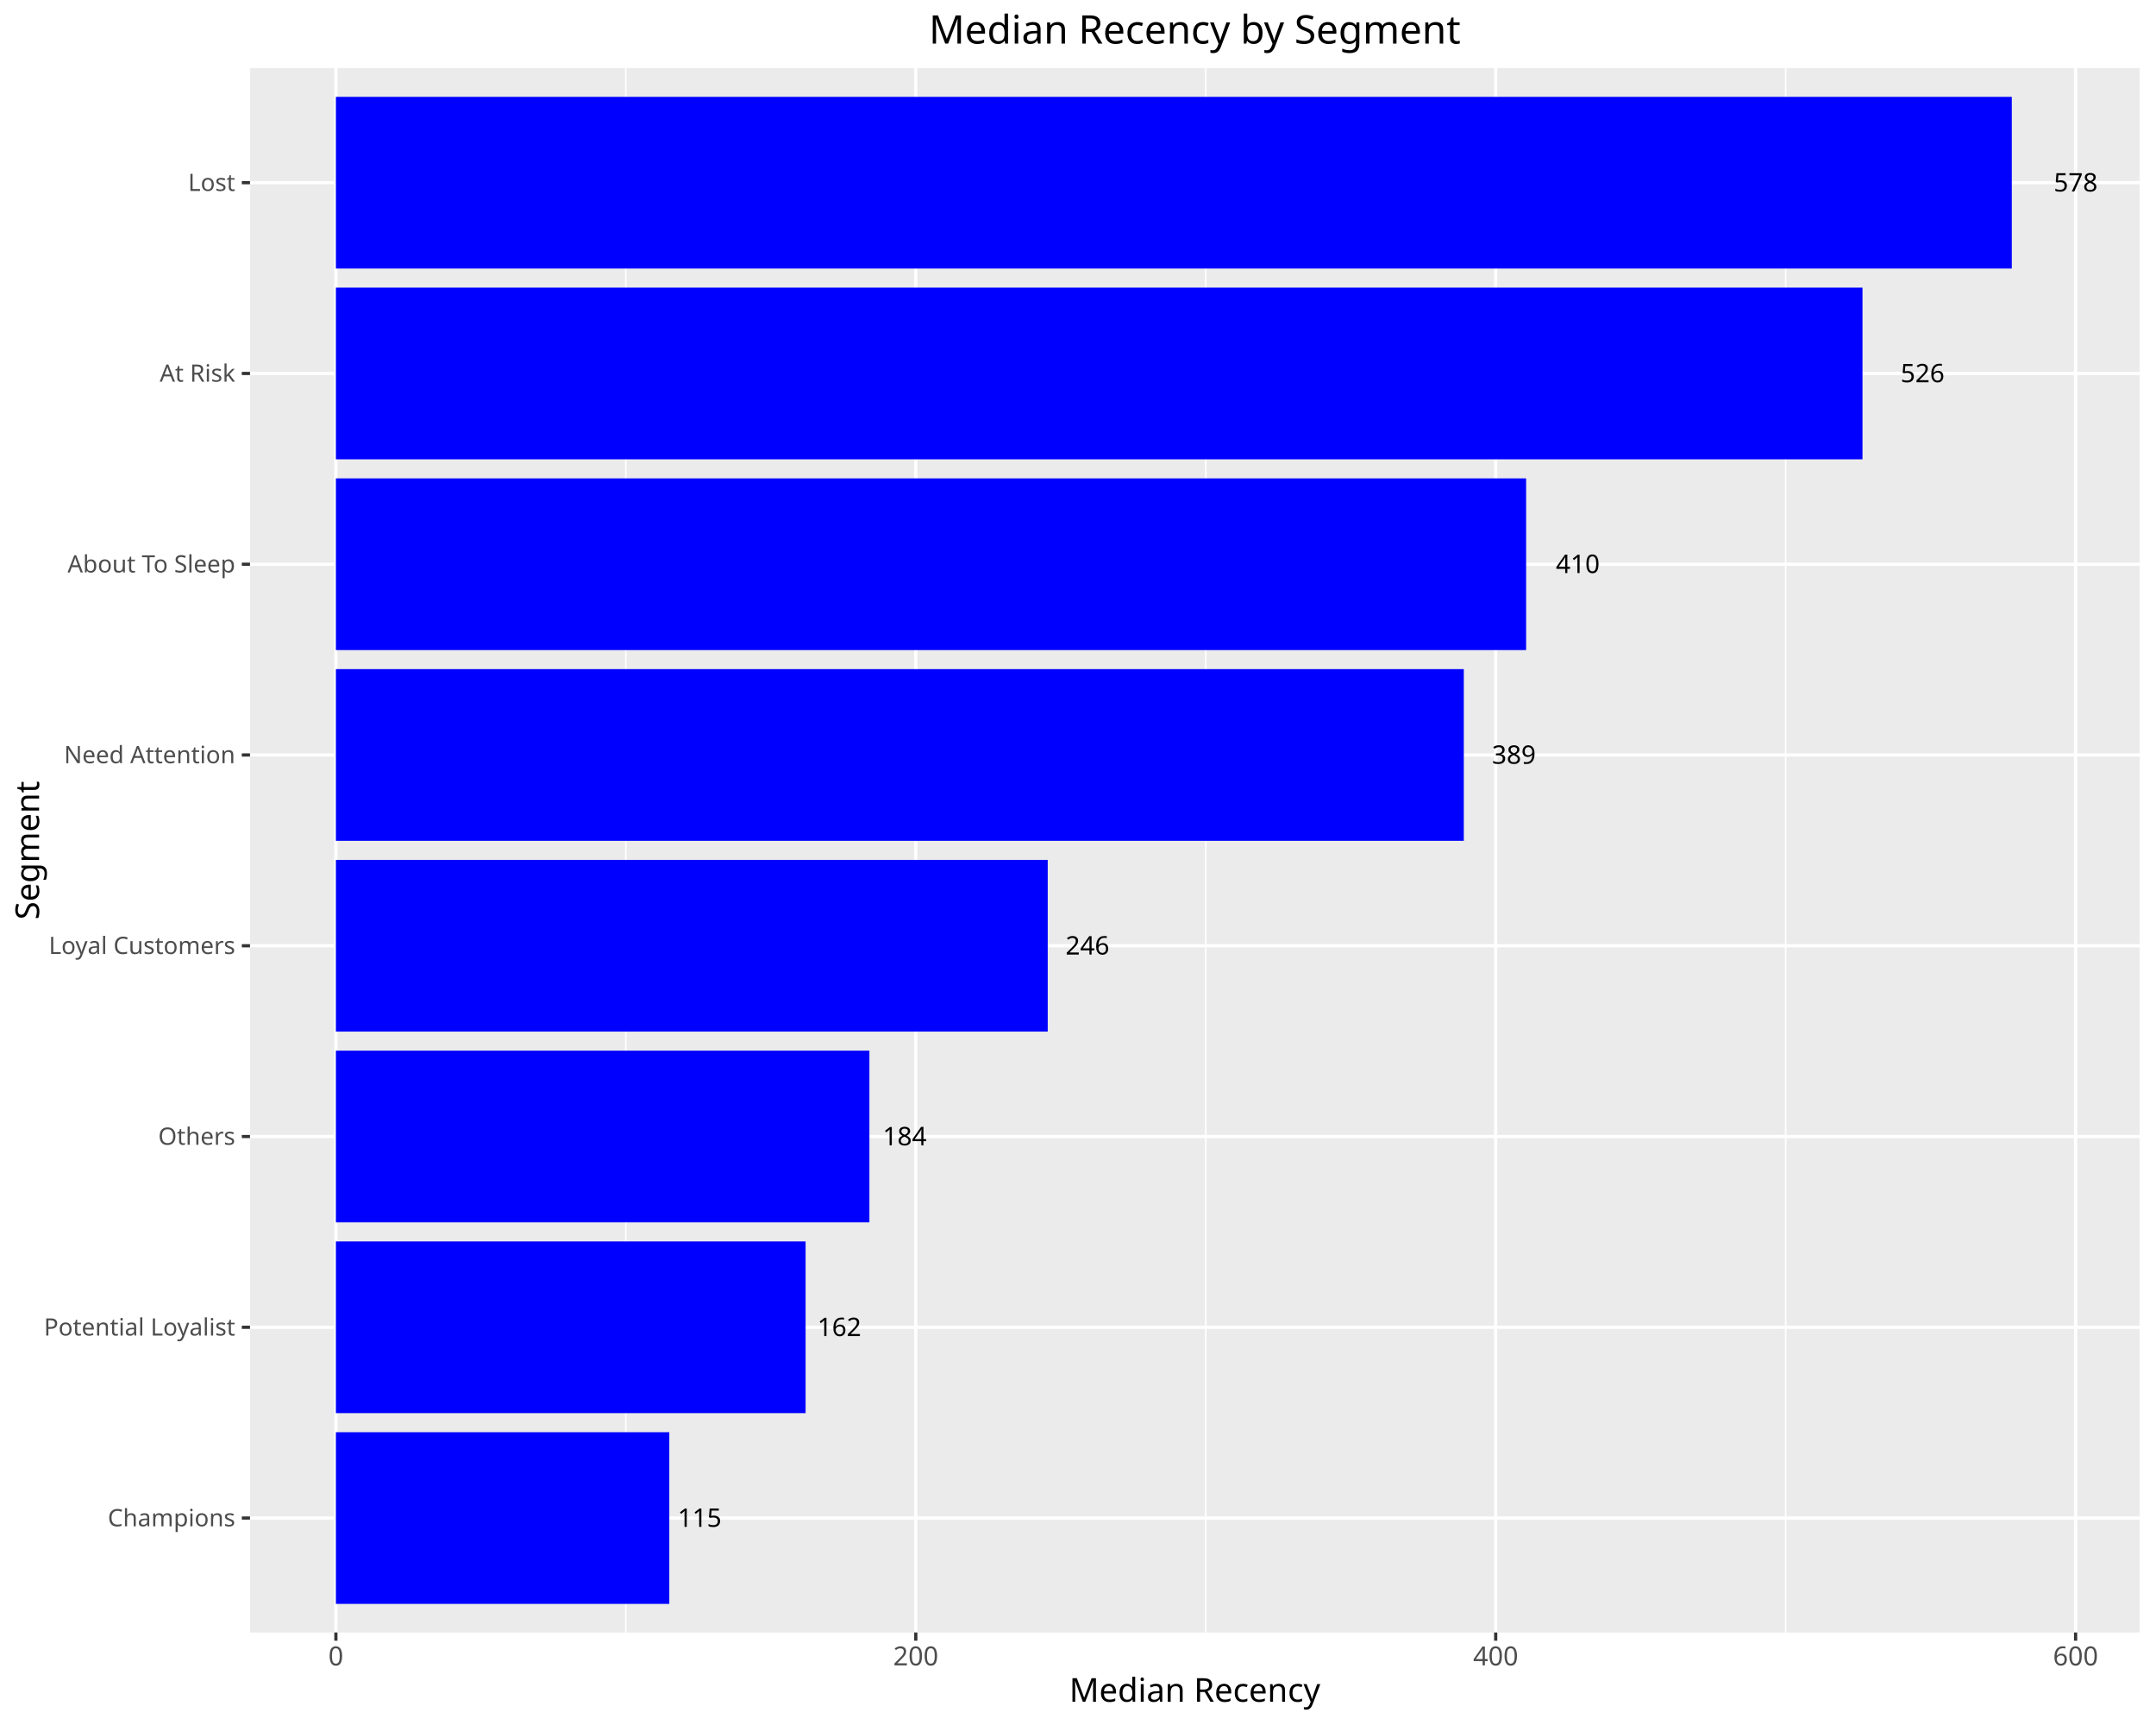
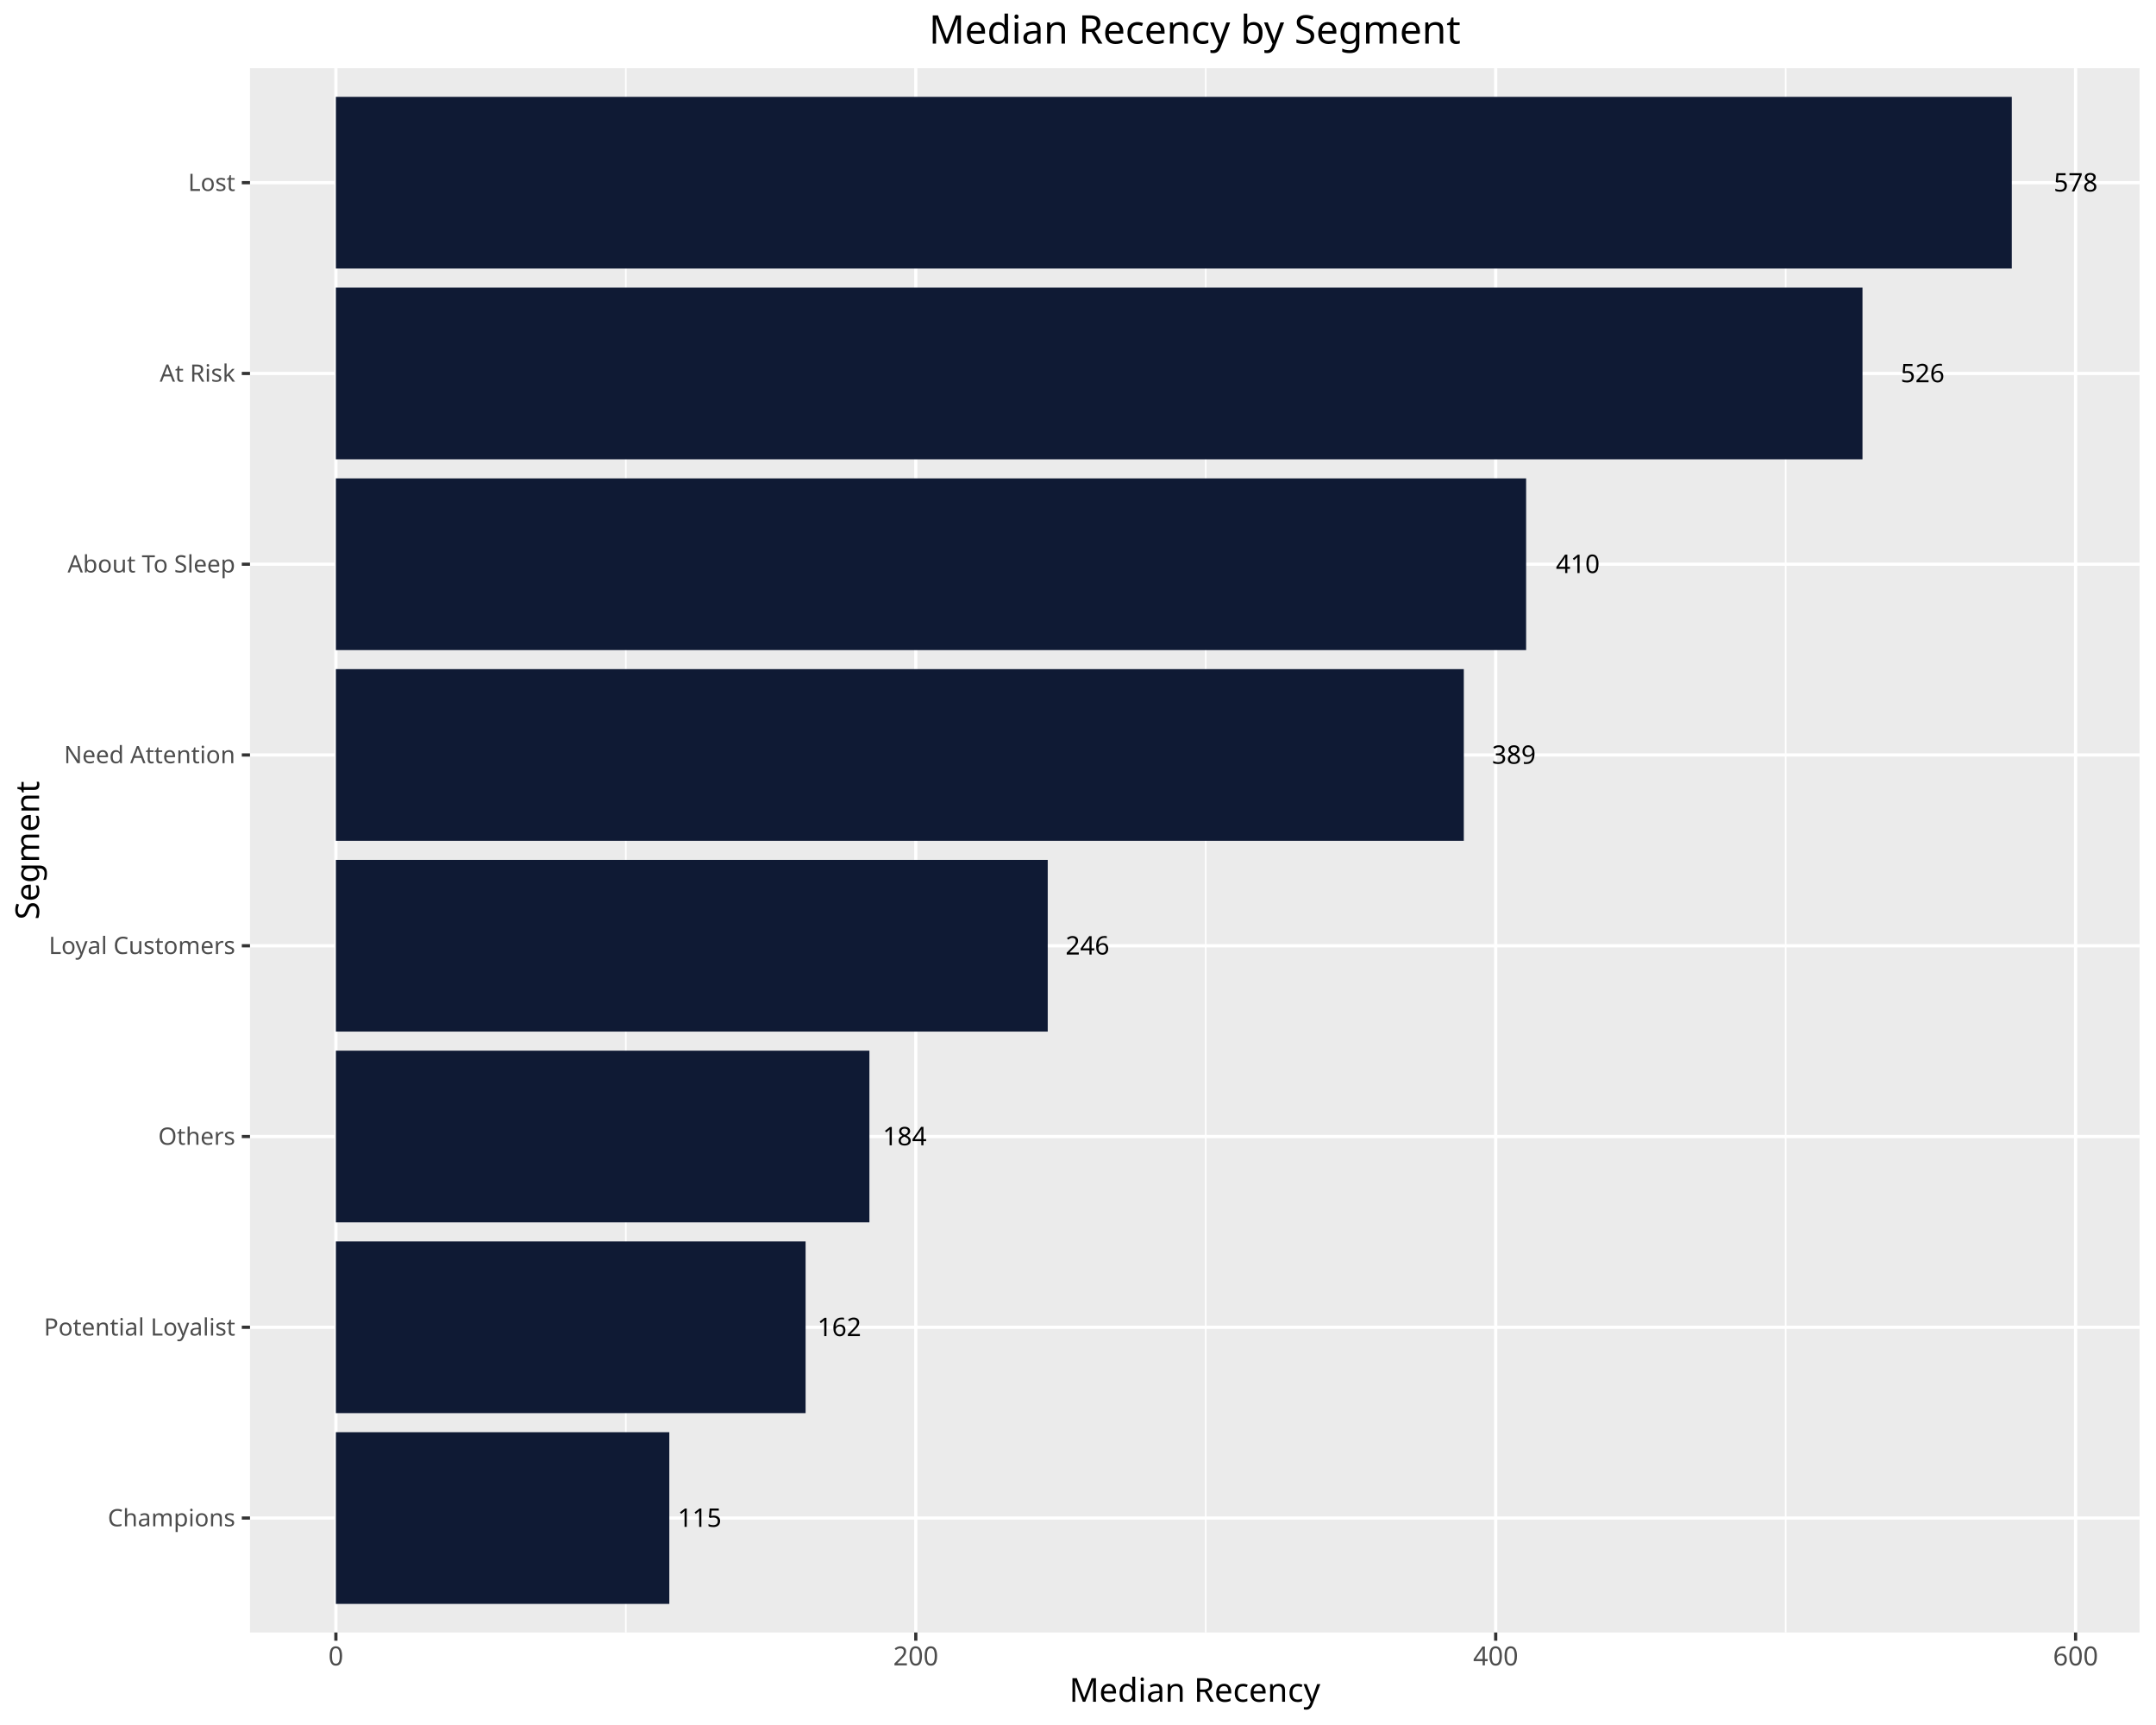
<svg xmlns="http://www.w3.org/2000/svg" class="svglite" data-engine-version="2.0" width="720.00pt" height="576.00pt" viewBox="0 0 720.00 576.00">
  <defs>
    <style type="text/css">
    .svglite line, .svglite polyline, .svglite polygon, .svglite path, .svglite rect, .svglite circle {
      fill: none;
      stroke: #000000;
      stroke-linecap: round;
      stroke-linejoin: round;
      stroke-miterlimit: 10.00;
    }
  </style>
  </defs>
  <rect width="100%" height="100%" style="stroke: none; fill: #FFFFFF;" />
  <defs>
    <clipPath id="cpMC4wMHw3MjAuMDB8MC4wMHw1NzYuMDA=">
      <rect x="0.00" y="0.00" width="720.00" height="576.00" />
    </clipPath>
  </defs>
  <g clip-path="url(#cpMC4wMHw3MjAuMDB8MC4wMHw1NzYuMDA=)">
    <rect x="0.00" y="0.00" width="720.00" height="576.00" style="stroke-width: 1.07; stroke: #FFFFFF; fill: #FFFFFF;" />
  </g>
  <defs>
    <clipPath id="cpODMuNDl8NzE0LjUyfDIyLjc4fDU0NS4xMQ==">
      <rect x="83.49" y="22.78" width="631.03" height="522.33" />
    </clipPath>
  </defs>
  <g clip-path="url(#cpODMuNDl8NzE0LjUyfDIyLjc4fDU0NS4xMQ==)">
    <rect x="83.49" y="22.78" width="631.03" height="522.33" style="stroke-width: 1.07; stroke: none; fill: #EBEBEB;" />
    <polyline points="209.00,545.11 209.00,22.78 " style="stroke-width: 0.53; stroke: #FFFFFF; stroke-linecap: butt;" />
    <polyline points="402.66,545.11 402.66,22.78 " style="stroke-width: 0.53; stroke: #FFFFFF; stroke-linecap: butt;" />
    <polyline points="596.32,545.11 596.32,22.78 " style="stroke-width: 0.53; stroke: #FFFFFF; stroke-linecap: butt;" />
    <polyline points="83.49,506.89 714.52,506.89 " style="stroke-width: 1.07; stroke: #FFFFFF; stroke-linecap: butt;" />
    <polyline points="83.49,443.19 714.52,443.19 " style="stroke-width: 1.07; stroke: #FFFFFF; stroke-linecap: butt;" />
    <polyline points="83.49,379.50 714.52,379.50 " style="stroke-width: 1.07; stroke: #FFFFFF; stroke-linecap: butt;" />
    <polyline points="83.49,315.80 714.52,315.80 " style="stroke-width: 1.07; stroke: #FFFFFF; stroke-linecap: butt;" />
    <polyline points="83.49,252.10 714.52,252.10 " style="stroke-width: 1.07; stroke: #FFFFFF; stroke-linecap: butt;" />
    <polyline points="83.49,188.40 714.52,188.40 " style="stroke-width: 1.07; stroke: #FFFFFF; stroke-linecap: butt;" />
    <polyline points="83.49,124.70 714.52,124.70 " style="stroke-width: 1.07; stroke: #FFFFFF; stroke-linecap: butt;" />
    <polyline points="83.49,61.00 714.52,61.00 " style="stroke-width: 1.07; stroke: #FFFFFF; stroke-linecap: butt;" />
    <polyline points="112.17,545.11 112.17,22.78 " style="stroke-width: 1.07; stroke: #FFFFFF; stroke-linecap: butt;" />
    <polyline points="305.83,545.11 305.83,22.78 " style="stroke-width: 1.07; stroke: #FFFFFF; stroke-linecap: butt;" />
    <polyline points="499.49,545.11 499.49,22.78 " style="stroke-width: 1.07; stroke: #FFFFFF; stroke-linecap: butt;" />
    <polyline points="693.15,545.11 693.15,22.78 " style="stroke-width: 1.07; stroke: #FFFFFF; stroke-linecap: butt;" />
-     <rect x="112.17" y="478.23" width="111.35" height="57.33" style="stroke-width: 1.07; stroke: none; stroke-linecap: butt; stroke-linejoin: miter; fill: #0000FF;" />
-     <rect x="112.17" y="414.53" width="156.86" height="57.33" style="stroke-width: 1.07; stroke: none; stroke-linecap: butt; stroke-linejoin: miter; fill: #0000FF;" />
-     <rect x="112.17" y="350.83" width="178.17" height="57.33" style="stroke-width: 1.07; stroke: none; stroke-linecap: butt; stroke-linejoin: miter; fill: #0000FF;" />
-     <rect x="112.17" y="287.13" width="237.72" height="57.33" style="stroke-width: 1.07; stroke: none; stroke-linecap: butt; stroke-linejoin: miter; fill: #0000FF;" />
-     <rect x="112.17" y="223.43" width="376.67" height="57.33" style="stroke-width: 1.07; stroke: none; stroke-linecap: butt; stroke-linejoin: miter; fill: #0000FF;" />
-     <rect x="112.17" y="159.74" width="397.48" height="57.33" style="stroke-width: 1.07; stroke: none; stroke-linecap: butt; stroke-linejoin: miter; fill: #0000FF;" />
-     <rect x="112.17" y="96.04" width="509.81" height="57.33" style="stroke-width: 1.07; stroke: none; stroke-linecap: butt; stroke-linejoin: miter; fill: #0000FF;" />
-     <rect x="112.17" y="32.34" width="559.67" height="57.33" style="stroke-width: 1.07; stroke: none; stroke-linecap: butt; stroke-linejoin: miter; fill: #0000FF;" />
+     <rect x="112.17" y="478.23" width="111.35" height="57.33" style="stroke-width: 1.07; stroke: none; stroke-linecap: butt; stroke-linejoin: miter; fill: #0F1A34;" />
+     <rect x="112.17" y="414.53" width="156.86" height="57.33" style="stroke-width: 1.07; stroke: none; stroke-linecap: butt; stroke-linejoin: miter; fill: #0F1A34;" />
+     <rect x="112.17" y="350.83" width="178.17" height="57.33" style="stroke-width: 1.07; stroke: none; stroke-linecap: butt; stroke-linejoin: miter; fill: #0F1A34;" />
+     <rect x="112.17" y="287.13" width="237.72" height="57.33" style="stroke-width: 1.07; stroke: none; stroke-linecap: butt; stroke-linejoin: miter; fill: #0F1A34;" />
+     <rect x="112.17" y="223.43" width="376.67" height="57.33" style="stroke-width: 1.07; stroke: none; stroke-linecap: butt; stroke-linejoin: miter; fill: #0F1A34;" />
+     <rect x="112.17" y="159.74" width="397.48" height="57.33" style="stroke-width: 1.07; stroke: none; stroke-linecap: butt; stroke-linejoin: miter; fill: #0F1A34;" />
+     <rect x="112.17" y="96.04" width="509.81" height="57.33" style="stroke-width: 1.07; stroke: none; stroke-linecap: butt; stroke-linejoin: miter; fill: #0F1A34;" />
+     <rect x="112.17" y="32.34" width="559.67" height="57.33" style="stroke-width: 1.07; stroke: none; stroke-linecap: butt; stroke-linejoin: miter; fill: #0F1A34;" />
    <text x="226.31" y="509.83" style="font-size: 8.54px; font-family: sans;" textLength="14.24px" lengthAdjust="spacingAndGlyphs">115</text>
    <text x="272.96" y="446.13" style="font-size: 8.54px; font-family: sans;" textLength="14.24px" lengthAdjust="spacingAndGlyphs">162</text>
    <text x="294.79" y="382.43" style="font-size: 8.54px; font-family: sans;" textLength="14.24px" lengthAdjust="spacingAndGlyphs">184</text>
    <text x="355.83" y="318.73" style="font-size: 8.54px; font-family: sans;" textLength="14.24px" lengthAdjust="spacingAndGlyphs">246</text>
    <text x="498.25" y="255.04" style="font-size: 8.54px; font-family: sans;" textLength="14.24px" lengthAdjust="spacingAndGlyphs">389</text>
    <text x="519.59" y="191.34" style="font-size: 8.54px; font-family: sans;" textLength="14.24px" lengthAdjust="spacingAndGlyphs">410</text>
    <text x="634.72" y="127.64" style="font-size: 8.54px; font-family: sans;" textLength="14.24px" lengthAdjust="spacingAndGlyphs">526</text>
    <text x="685.84" y="63.94" style="font-size: 8.54px; font-family: sans;" textLength="14.24px" lengthAdjust="spacingAndGlyphs">578</text>
  </g>
  <g clip-path="url(#cpMC4wMHw3MjAuMDB8MC4wMHw1NzYuMDA=)">
    <text x="78.56" y="509.65" text-anchor="end" style="font-size: 8.00px; fill: #4D4D4D; font-family: sans;" textLength="40.47px" lengthAdjust="spacingAndGlyphs">Champions</text>
    <text x="78.56" y="445.95" text-anchor="end" style="font-size: 8.00px; fill: #4D4D4D; font-family: sans;" textLength="60.48px" lengthAdjust="spacingAndGlyphs">Potential Loyalist</text>
    <text x="78.56" y="382.25" text-anchor="end" style="font-size: 8.00px; fill: #4D4D4D; font-family: sans;" textLength="24.01px" lengthAdjust="spacingAndGlyphs">Others</text>
    <text x="78.56" y="318.55" text-anchor="end" style="font-size: 8.00px; fill: #4D4D4D; font-family: sans;" textLength="60.04px" lengthAdjust="spacingAndGlyphs">Loyal Customers</text>
    <text x="78.56" y="254.85" text-anchor="end" style="font-size: 8.00px; fill: #4D4D4D; font-family: sans;" textLength="52.93px" lengthAdjust="spacingAndGlyphs">Need Attention</text>
    <text x="78.56" y="191.15" text-anchor="end" style="font-size: 8.00px; fill: #4D4D4D; font-family: sans;" textLength="55.15px" lengthAdjust="spacingAndGlyphs">About To Sleep</text>
    <text x="78.56" y="127.45" text-anchor="end" style="font-size: 8.00px; fill: #4D4D4D; font-family: sans;" textLength="25.34px" lengthAdjust="spacingAndGlyphs">At Risk</text>
    <text x="78.56" y="63.76" text-anchor="end" style="font-size: 8.00px; fill: #4D4D4D; font-family: sans;" textLength="15.12px" lengthAdjust="spacingAndGlyphs">Lost</text>
    <polyline points="80.75,506.89 83.49,506.89 " style="stroke-width: 1.07; stroke: #333333; stroke-linecap: butt;" />
    <polyline points="80.75,443.19 83.49,443.19 " style="stroke-width: 1.07; stroke: #333333; stroke-linecap: butt;" />
    <polyline points="80.75,379.50 83.49,379.50 " style="stroke-width: 1.07; stroke: #333333; stroke-linecap: butt;" />
    <polyline points="80.75,315.80 83.49,315.80 " style="stroke-width: 1.07; stroke: #333333; stroke-linecap: butt;" />
    <polyline points="80.75,252.10 83.49,252.10 " style="stroke-width: 1.07; stroke: #333333; stroke-linecap: butt;" />
    <polyline points="80.75,188.40 83.49,188.40 " style="stroke-width: 1.07; stroke: #333333; stroke-linecap: butt;" />
    <polyline points="80.75,124.70 83.49,124.70 " style="stroke-width: 1.07; stroke: #333333; stroke-linecap: butt;" />
    <polyline points="80.75,61.00 83.49,61.00 " style="stroke-width: 1.07; stroke: #333333; stroke-linecap: butt;" />
    <polyline points="112.17,547.85 112.17,545.11 " style="stroke-width: 1.07; stroke: #333333; stroke-linecap: butt;" />
    <polyline points="305.83,547.85 305.83,545.11 " style="stroke-width: 1.07; stroke: #333333; stroke-linecap: butt;" />
    <polyline points="499.49,547.85 499.49,545.11 " style="stroke-width: 1.07; stroke: #333333; stroke-linecap: butt;" />
    <polyline points="693.15,547.85 693.15,545.11 " style="stroke-width: 1.07; stroke: #333333; stroke-linecap: butt;" />
    <text x="112.17" y="556.10" text-anchor="middle" style="font-size: 8.80px; fill: #4D4D4D; font-family: sans;" textLength="4.89px" lengthAdjust="spacingAndGlyphs">0</text>
    <text x="305.83" y="556.10" text-anchor="middle" style="font-size: 8.80px; fill: #4D4D4D; font-family: sans;" textLength="14.68px" lengthAdjust="spacingAndGlyphs">200</text>
    <text x="499.49" y="556.10" text-anchor="middle" style="font-size: 8.80px; fill: #4D4D4D; font-family: sans;" textLength="14.68px" lengthAdjust="spacingAndGlyphs">400</text>
    <text x="693.15" y="556.10" text-anchor="middle" style="font-size: 8.80px; fill: #4D4D4D; font-family: sans;" textLength="14.68px" lengthAdjust="spacingAndGlyphs">600</text>
    <text x="399.00" y="568.24" text-anchor="middle" style="font-size: 11.00px; font-family: sans;" textLength="81.95px" lengthAdjust="spacingAndGlyphs">Median Recency</text>
    <text transform="translate(13.05,283.95) rotate(-90)" text-anchor="middle" style="font-size: 11.00px; font-family: sans;" textLength="44.04px" lengthAdjust="spacingAndGlyphs">Segment</text>
    <text x="399.00" y="14.56" text-anchor="middle" style="font-size: 13.20px; font-family: sans;" textLength="176.13px" lengthAdjust="spacingAndGlyphs">Median Recency  by Segment</text>
  </g>
</svg>
